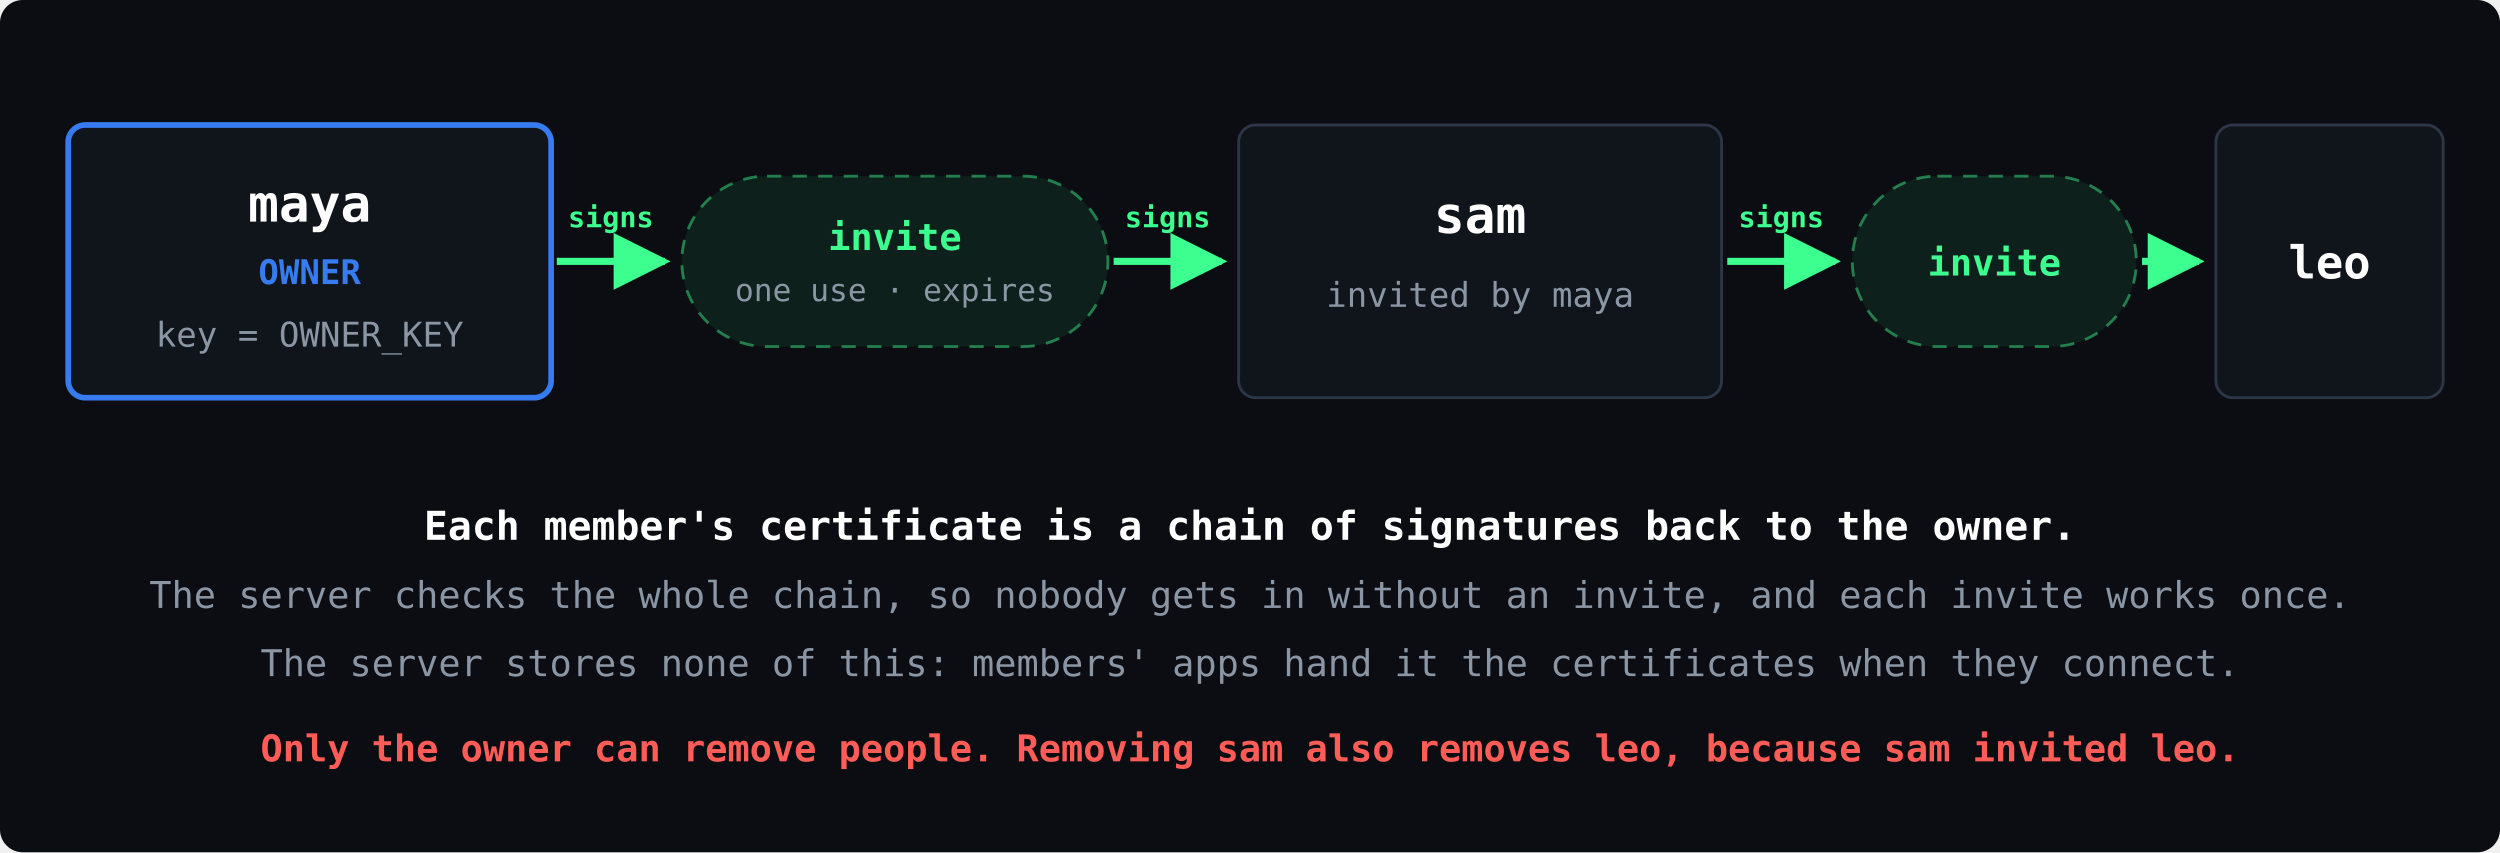
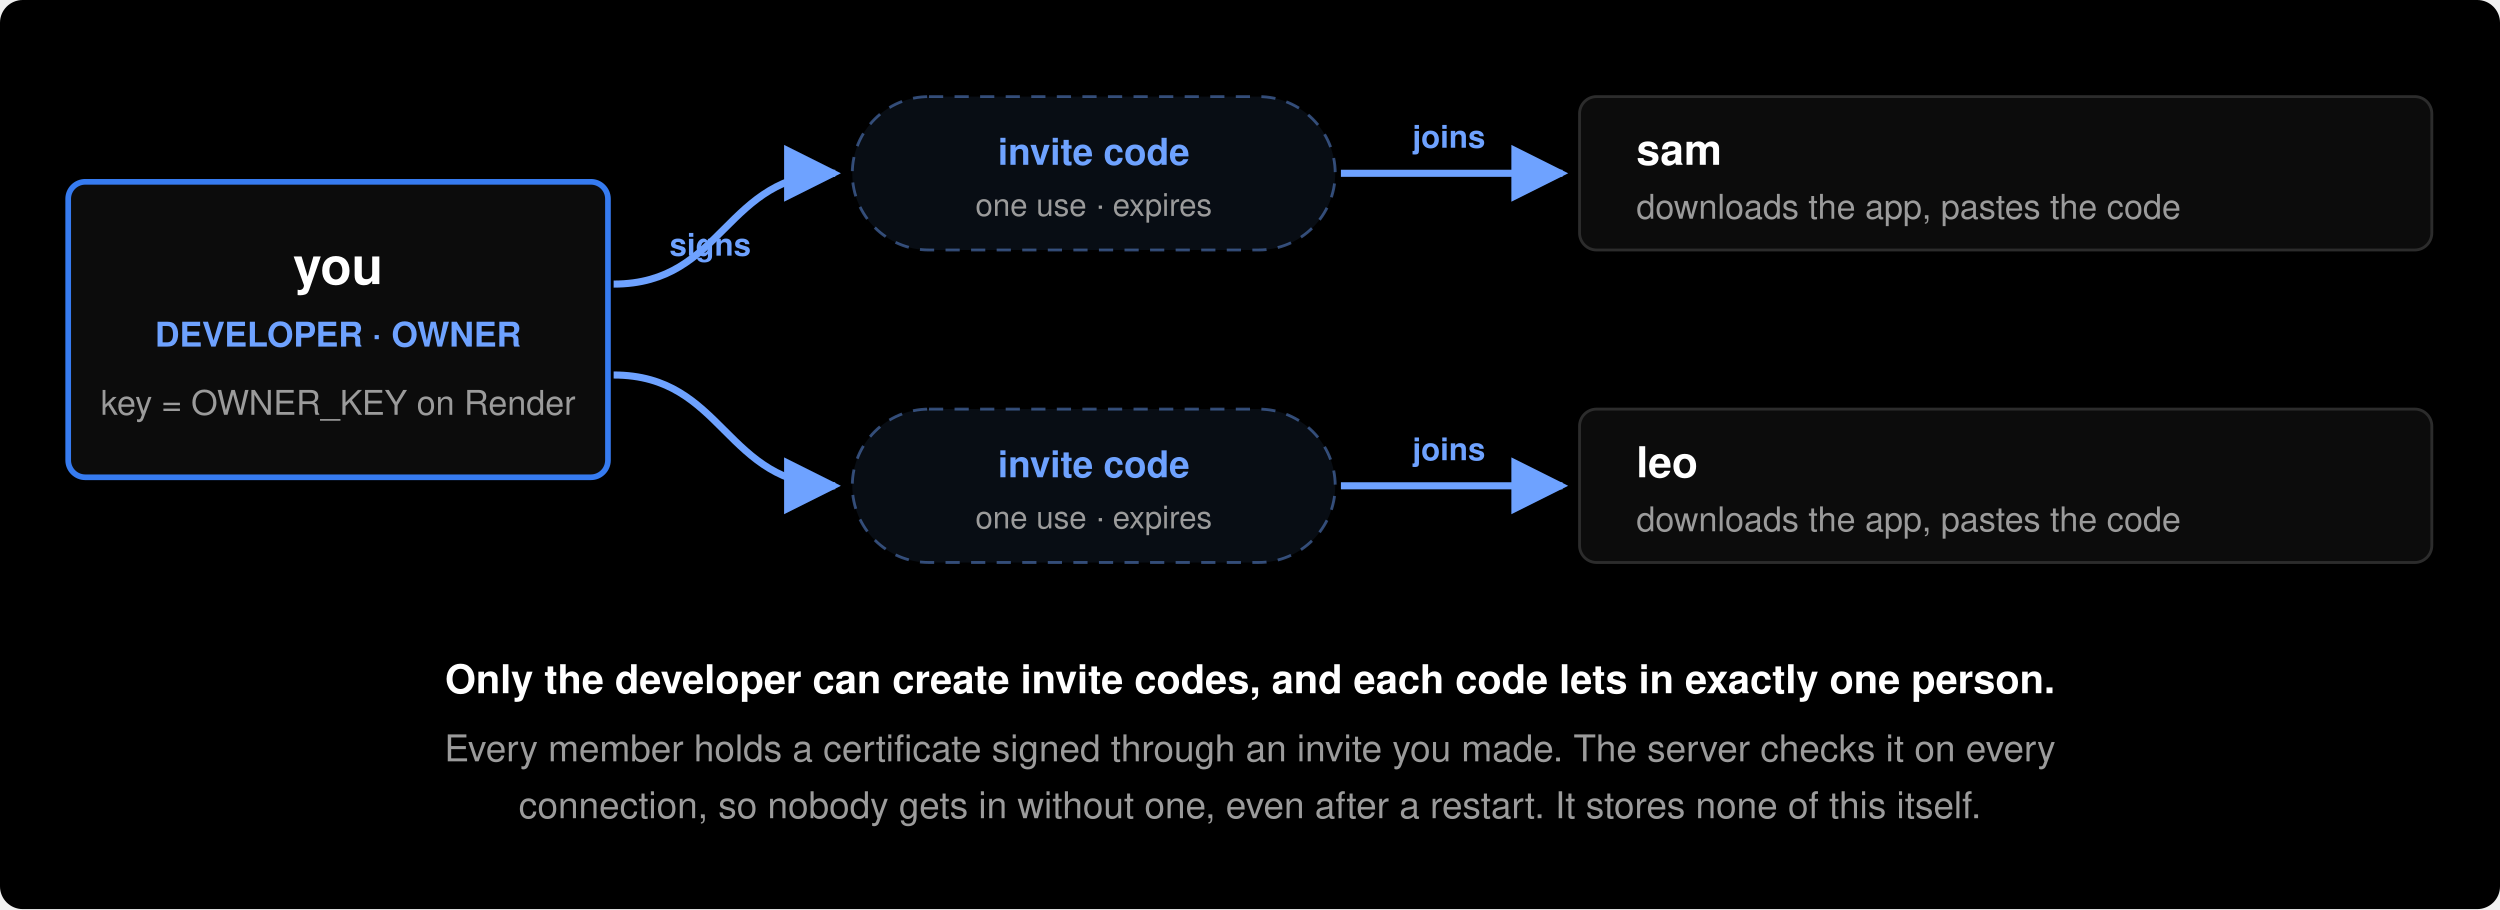
- <svg xmlns="http://www.w3.org/2000/svg" width="880" height="300" viewBox="0 0 880 300" font-family="ui-monospace, 'SF Mono', Menlo, Consolas, monospace">
+ <svg xmlns="http://www.w3.org/2000/svg" width="880" height="320" viewBox="0 0 880 320" font-family="-apple-system, 'Segoe UI', Helvetica, Arial, sans-serif">
  <defs>
    <marker id="a" viewBox="0 0 10 10" refX="9" refY="5" markerWidth="8" markerHeight="8" orient="auto">
-       <path d="M0 0L10 5L0 10z" fill="#3dff8f" />
+       <path d="M0 0L10 5L0 10z" fill="#6ea2ff" />
    </marker>
  </defs>
-   <rect width="880" height="300" rx="8" fill="#0b0d12" />
-   <rect x="24" y="44" width="170" height="96" rx="6" fill="#10141b" stroke="#367bf0" stroke-width="2" />
-   <text x="109" y="78" fill="#fff" font-size="18" font-weight="800" text-anchor="middle">maya</text>
-   <text x="109" y="100" fill="#367bf0" font-size="12" font-weight="800" text-anchor="middle">OWNER</text>
-   <text x="109" y="122" fill="#8b96a5" font-size="12" text-anchor="middle">key = OWNER_KEY</text>
-   <rect x="240" y="62" width="150" height="60" rx="30" fill="rgba(61,255,143,0.08)" stroke="rgba(61,255,143,0.45)" stroke-dasharray="5 4" />
-   <text x="315" y="88" fill="#3dff8f" font-size="13" font-weight="800" text-anchor="middle">invite</text>
-   <text x="315" y="106" fill="#8b96a5" font-size="11" text-anchor="middle">one use · expires</text>
-   <rect x="436" y="44" width="170" height="96" rx="6" fill="#10141b" stroke="#2c3647" />
-   <text x="521" y="82" fill="#fff" font-size="18" font-weight="800" text-anchor="middle">sam</text>
-   <text x="521" y="108" fill="#8b96a5" font-size="12" text-anchor="middle">invited by maya</text>
-   <rect x="652" y="62" width="100" height="60" rx="30" fill="rgba(61,255,143,0.08)" stroke="rgba(61,255,143,0.45)" stroke-dasharray="5 4" />
-   <text x="702" y="97" fill="#3dff8f" font-size="13" font-weight="800" text-anchor="middle">invite</text>
-   <rect x="780" y="44" width="80" height="96" rx="6" fill="#10141b" stroke="#2c3647" />
-   <text x="820" y="98" fill="#fff" font-size="16" font-weight="800" text-anchor="middle">leo</text>
-   <line x1="196" y1="92" x2="234" y2="92" stroke="#3dff8f" stroke-width="2.5" marker-end="url(#a)" />
-   <line x1="392" y1="92" x2="430" y2="92" stroke="#3dff8f" stroke-width="2.5" marker-end="url(#a)" />
-   <line x1="608" y1="92" x2="646" y2="92" stroke="#3dff8f" stroke-width="2.5" marker-end="url(#a)" />
-   <line x1="754" y1="92" x2="774" y2="92" stroke="#3dff8f" stroke-width="2.5" marker-end="url(#a)" />
-   <text x="215" y="80" fill="#3dff8f" font-size="10" font-weight="800" text-anchor="middle">signs</text>
-   <text x="411" y="80" fill="#3dff8f" font-size="10" font-weight="800" text-anchor="middle">signs</text>
-   <text x="627" y="80" fill="#3dff8f" font-size="10" font-weight="800" text-anchor="middle">signs</text>
-   <text x="440" y="190" fill="#fff" font-size="14" font-weight="700" text-anchor="middle">Each member's certificate is a chain of signatures back to the owner.</text>
-   <text x="440" y="214" fill="#8b96a5" font-size="13" text-anchor="middle">The server checks the whole chain, so nobody gets in without an invite, and each invite works once.</text>
-   <text x="440" y="238" fill="#8b96a5" font-size="13" text-anchor="middle">The server stores none of this: members' apps hand it the certificates when they connect.</text>
-   <text x="440" y="268" fill="#ff5c57" font-size="13" font-weight="700" text-anchor="middle">Only the owner can remove people. Removing sam also removes leo, because sam invited leo.</text>
+   <rect width="880" height="320" rx="8" fill="#000000" />
+   <rect x="24" y="64" width="190" height="104" rx="6" fill="#0c0c0c" stroke="#367bf0" stroke-width="2" />
+   <text x="119" y="100" fill="#fff" font-size="18" font-weight="700" text-anchor="middle">you</text>
+   <text x="119" y="122" fill="#6ea2ff" font-size="12" font-weight="700" text-anchor="middle">DEVELOPER · OWNER</text>
+   <text x="119" y="146" fill="#9b9b9b" font-size="12" text-anchor="middle">key = OWNER_KEY on Render</text>
+   <rect x="300" y="34" width="170" height="54" rx="27" fill="rgba(110,162,255,0.08)" stroke="rgba(110,162,255,0.45)" stroke-dasharray="5 4" />
+   <text x="385" y="58" fill="#6ea2ff" font-size="13" font-weight="700" text-anchor="middle">invite code</text>
+   <text x="385" y="76" fill="#9b9b9b" font-size="11" text-anchor="middle">one use · expires</text>
+   <rect x="300" y="144" width="170" height="54" rx="27" fill="rgba(110,162,255,0.08)" stroke="rgba(110,162,255,0.45)" stroke-dasharray="5 4" />
+   <text x="385" y="168" fill="#6ea2ff" font-size="13" font-weight="700" text-anchor="middle">invite code</text>
+   <text x="385" y="186" fill="#9b9b9b" font-size="11" text-anchor="middle">one use · expires</text>
+   <rect x="556" y="34" width="300" height="54" rx="6" fill="#0c0c0c" stroke="#2c2c2c" />
+   <text x="576" y="58" fill="#fff" font-size="15" font-weight="700">sam</text>
+   <text x="576" y="77" fill="#9b9b9b" font-size="12">downloads the app, pastes the code</text>
+   <rect x="556" y="144" width="300" height="54" rx="6" fill="#0c0c0c" stroke="#2c2c2c" />
+   <text x="576" y="168" fill="#fff" font-size="15" font-weight="700">leo</text>
+   <text x="576" y="187" fill="#9b9b9b" font-size="12">downloads the app, pastes the code</text>
+   <path d="M216 100 C255 100 255 61 294 61" stroke="#6ea2ff" stroke-width="2.5" fill="none" marker-end="url(#a)" />
+   <path d="M216 132 C255 132 255 171 294 171" stroke="#6ea2ff" stroke-width="2.5" fill="none" marker-end="url(#a)" />
+   <line x1="472" y1="61" x2="550" y2="61" stroke="#6ea2ff" stroke-width="2.5" marker-end="url(#a)" />
+   <line x1="472" y1="171" x2="550" y2="171" stroke="#6ea2ff" stroke-width="2.5" marker-end="url(#a)" />
+   <text x="250" y="90" fill="#6ea2ff" font-size="11" font-weight="700" text-anchor="middle">signs</text>
+   <text x="510" y="52" fill="#6ea2ff" font-size="11" font-weight="700" text-anchor="middle">joins</text>
+   <text x="510" y="162" fill="#6ea2ff" font-size="11" font-weight="700" text-anchor="middle">joins</text>
+   <text x="440" y="244" fill="#fff" font-size="14" font-weight="700" text-anchor="middle">Only the developer can create invite codes, and each code lets in exactly one person.</text>
+   <text x="440" y="268" fill="#9b9b9b" font-size="13" text-anchor="middle">Every member holds a certificate signed through an invite you made. The server checks it on every</text>
+   <text x="440" y="288" fill="#9b9b9b" font-size="13" text-anchor="middle">connection, so nobody gets in without one, even after a restart. It stores none of this itself.</text>
</svg>
